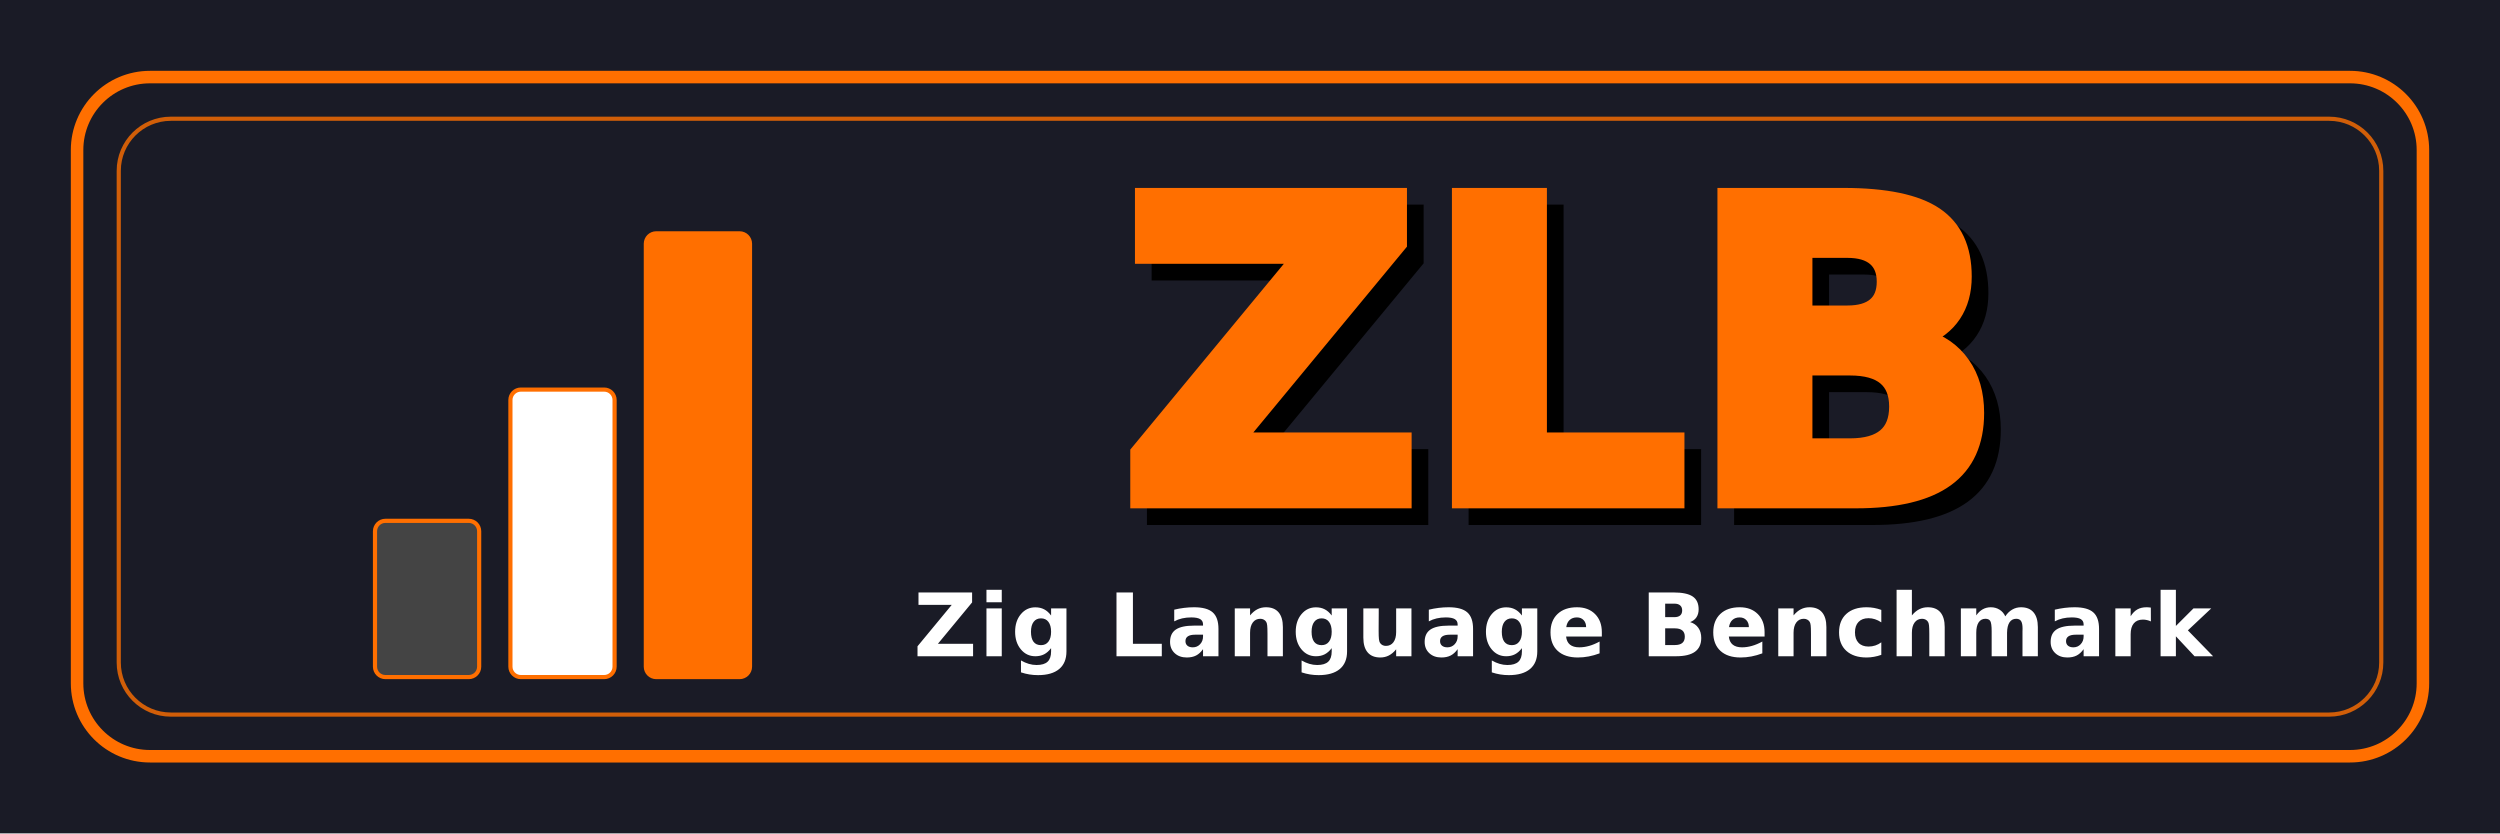
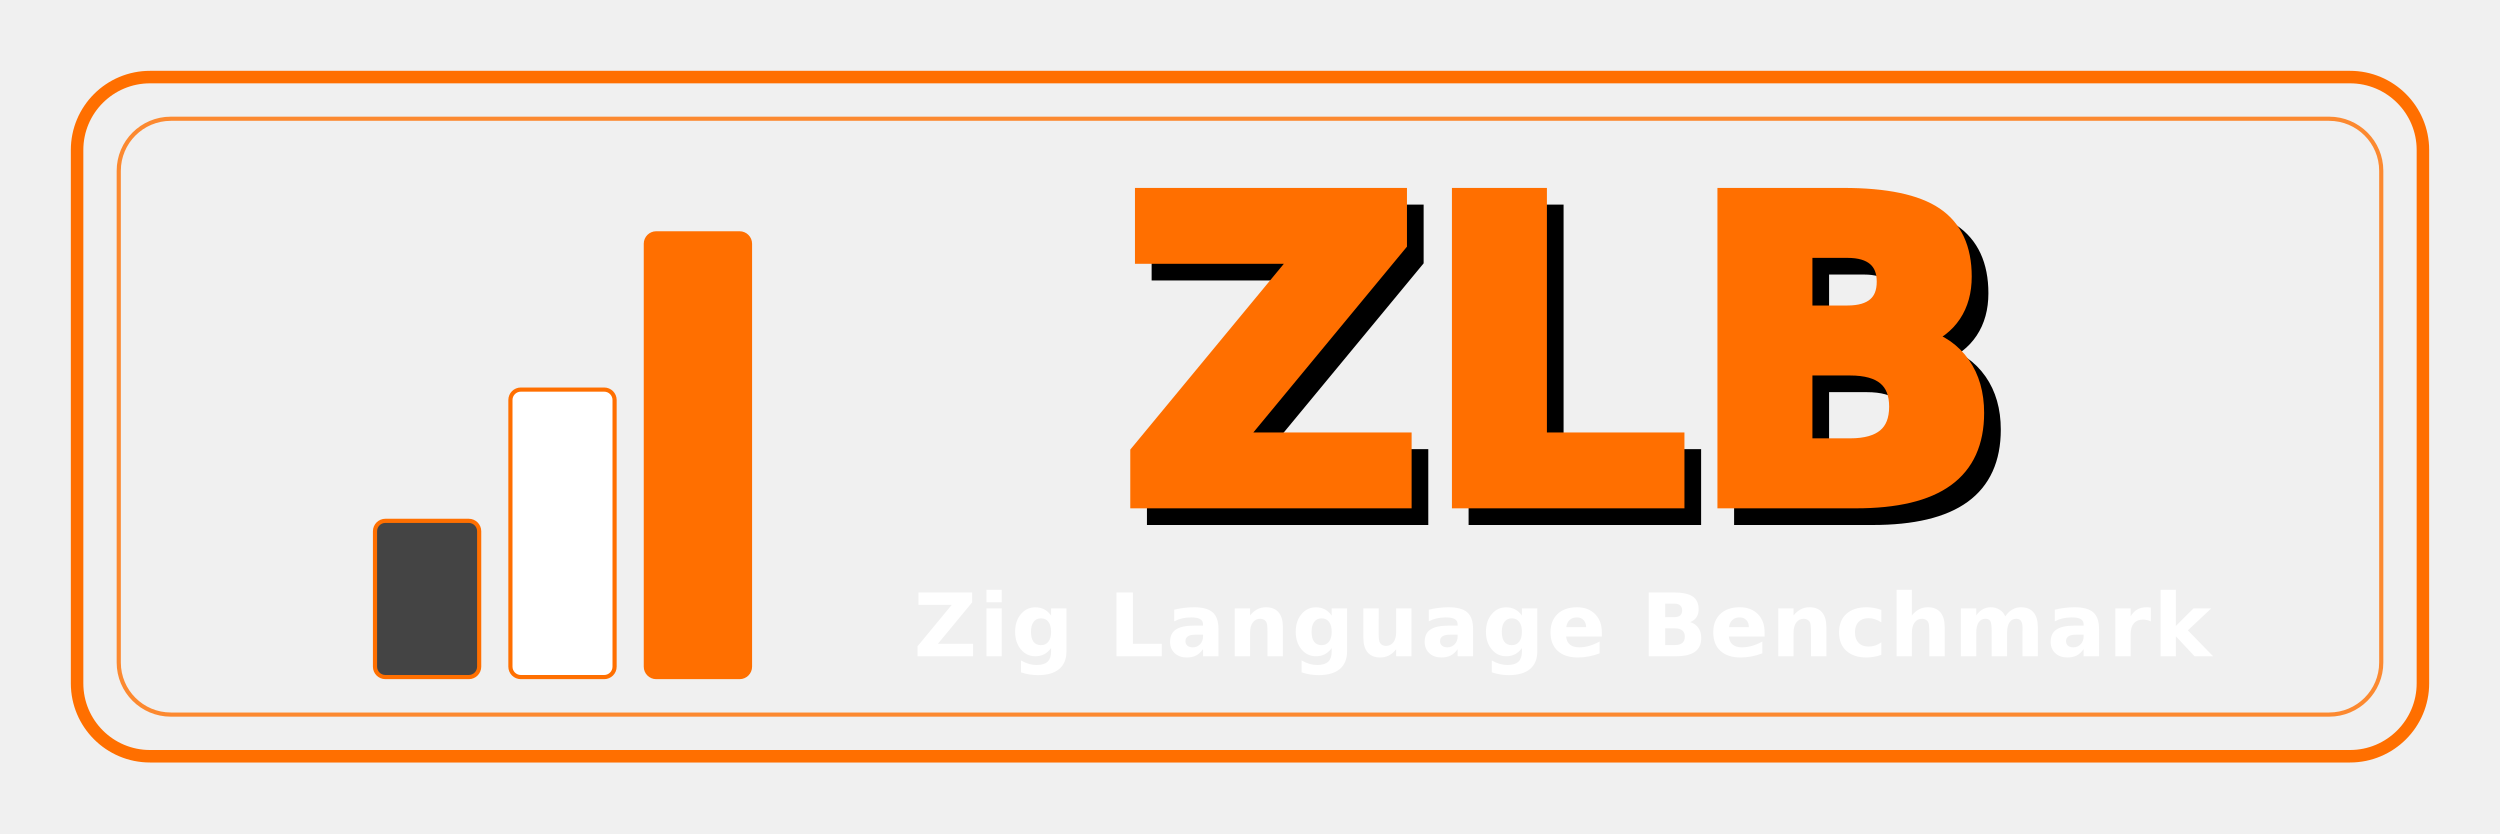
<svg xmlns="http://www.w3.org/2000/svg" width="1200" height="400" viewBox="0 0 1200 400">
-   <rect width="1200" height="400" fill="#1a1b26" />
  <rect x="37" y="37" width="1126" height="326" rx="35" fill="none" stroke="#ff6f00" stroke-width="6" />
  <rect x="57" y="57" width="1086" height="286" rx="25" fill="none" stroke="#ff6f00" stroke-width="2" opacity="0.8" />
  <g stroke="#ff6f00" stroke-width="2">
    <rect x="180" y="250" width="50" height="75" rx="5" fill="#444444" />
    <rect x="245" y="187" width="50" height="138" rx="5" fill="#ffffff" />
    <rect x="310" y="112" width="50" height="213" rx="5" fill="#ff6f00" />
  </g>
  <g font-family="DejaVu Sans, sans-serif" font-weight="bold" text-anchor="middle">
    <text x="758" y="248" font-size="200" fill="black" stroke="black" stroke-width="8">ZLB</text>
    <text x="750" y="240" font-size="200" fill="#ff6f00" stroke="#ff6f00" stroke-width="8">ZLB</text>
    <text x="750" y="315" font-size="42" fill="#ffffff" letter-spacing="1">Zig Language Benchmark</text>
  </g>
</svg>
